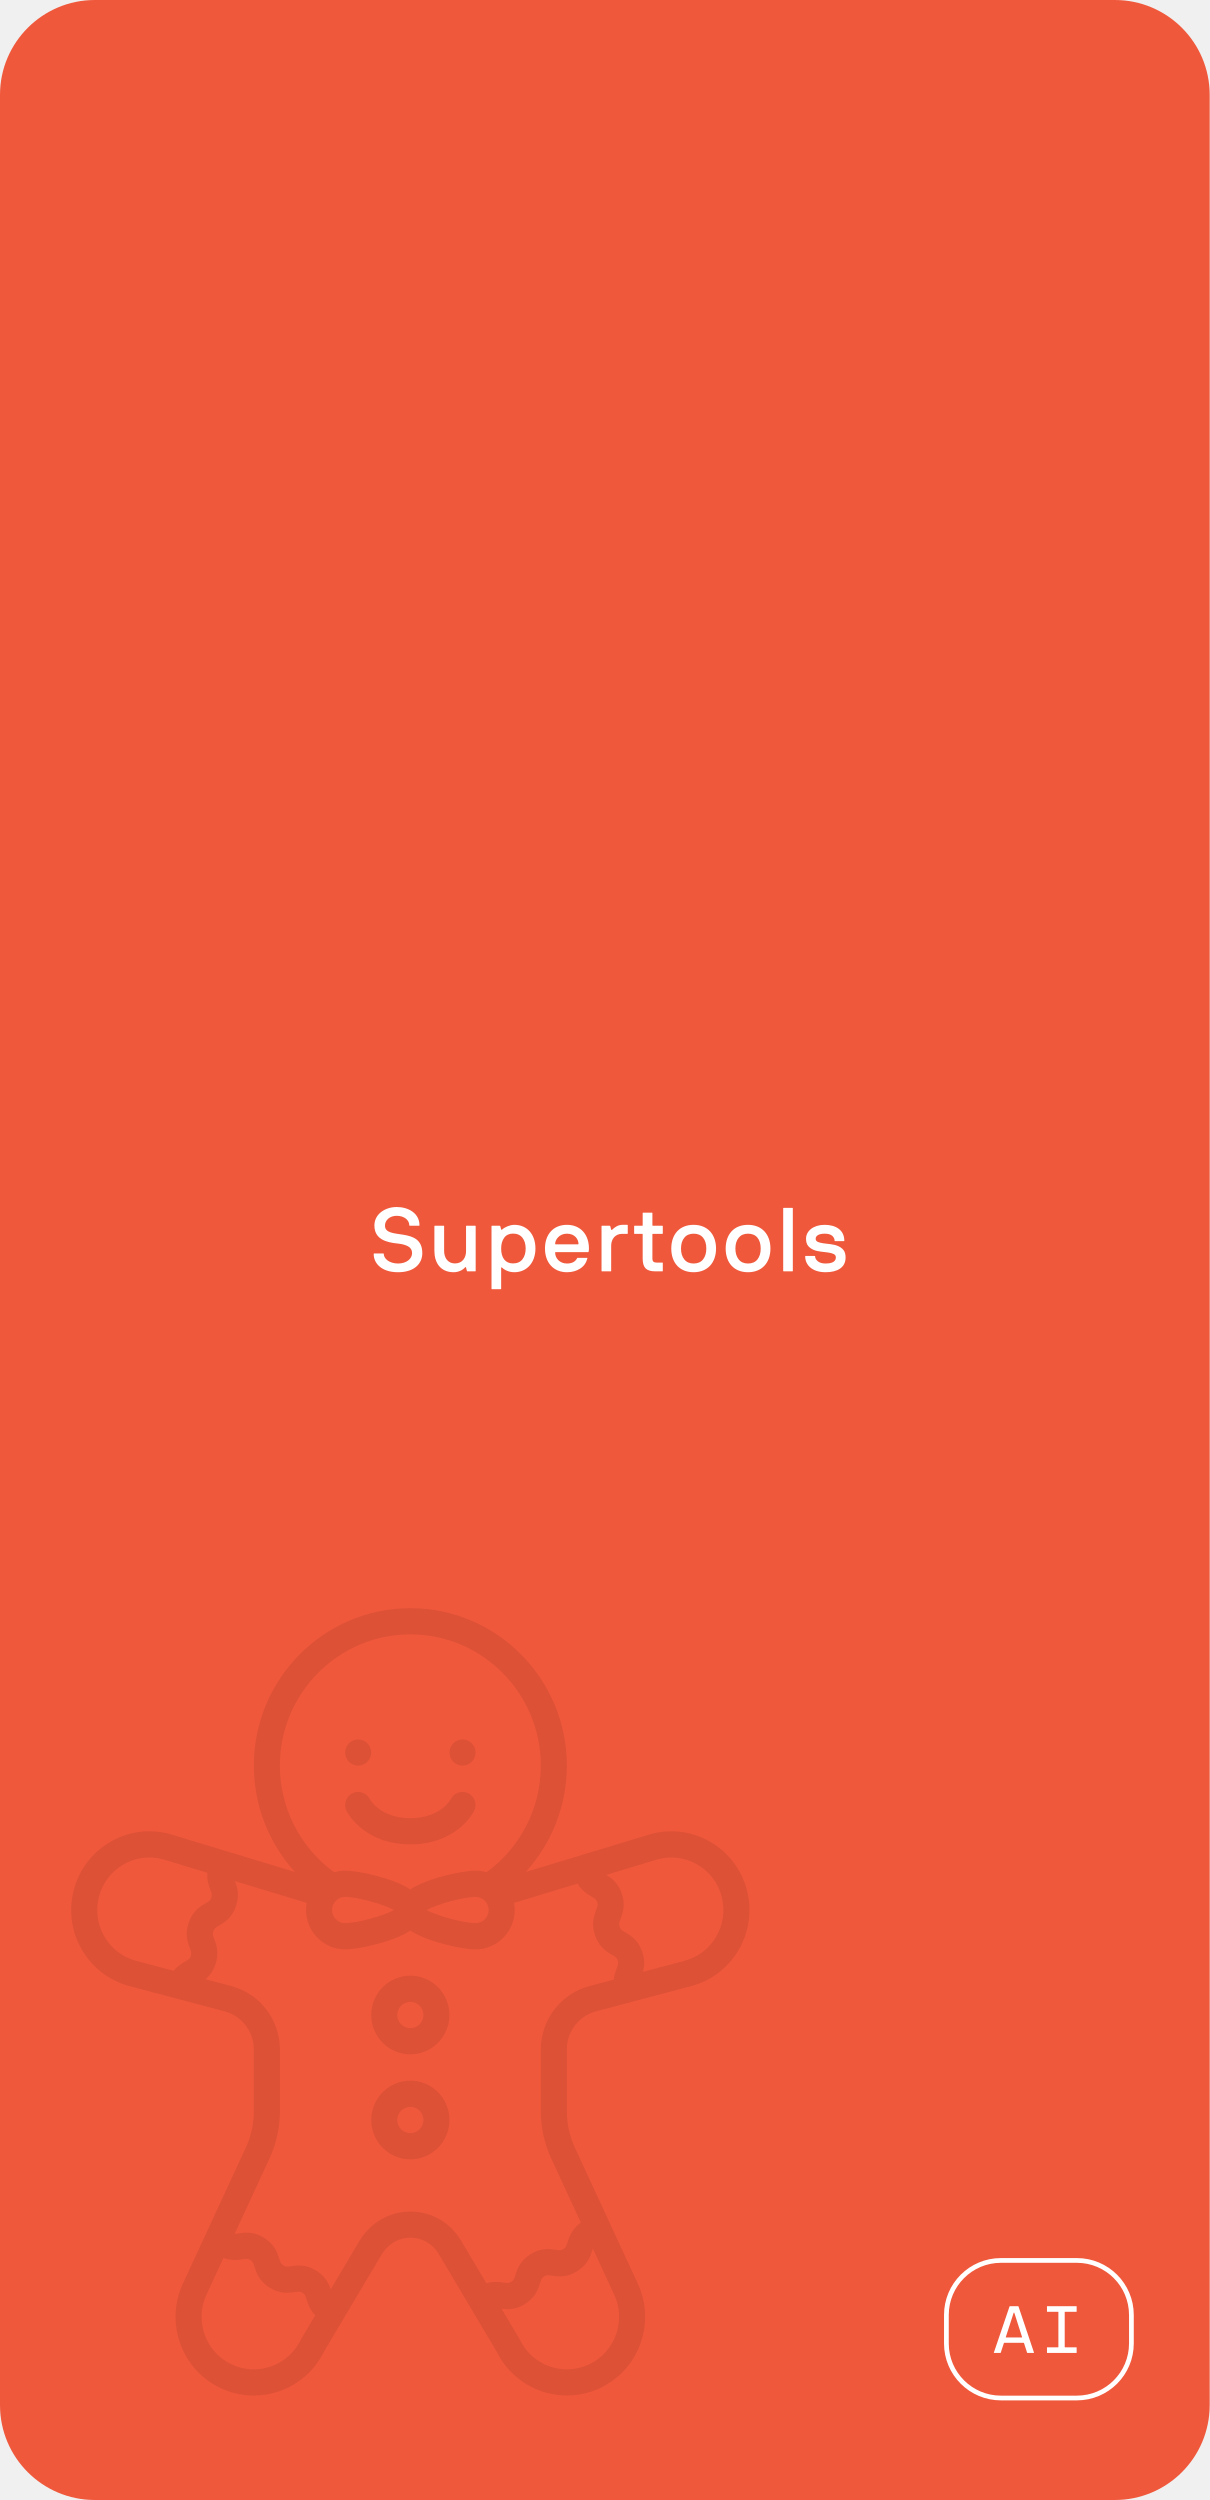
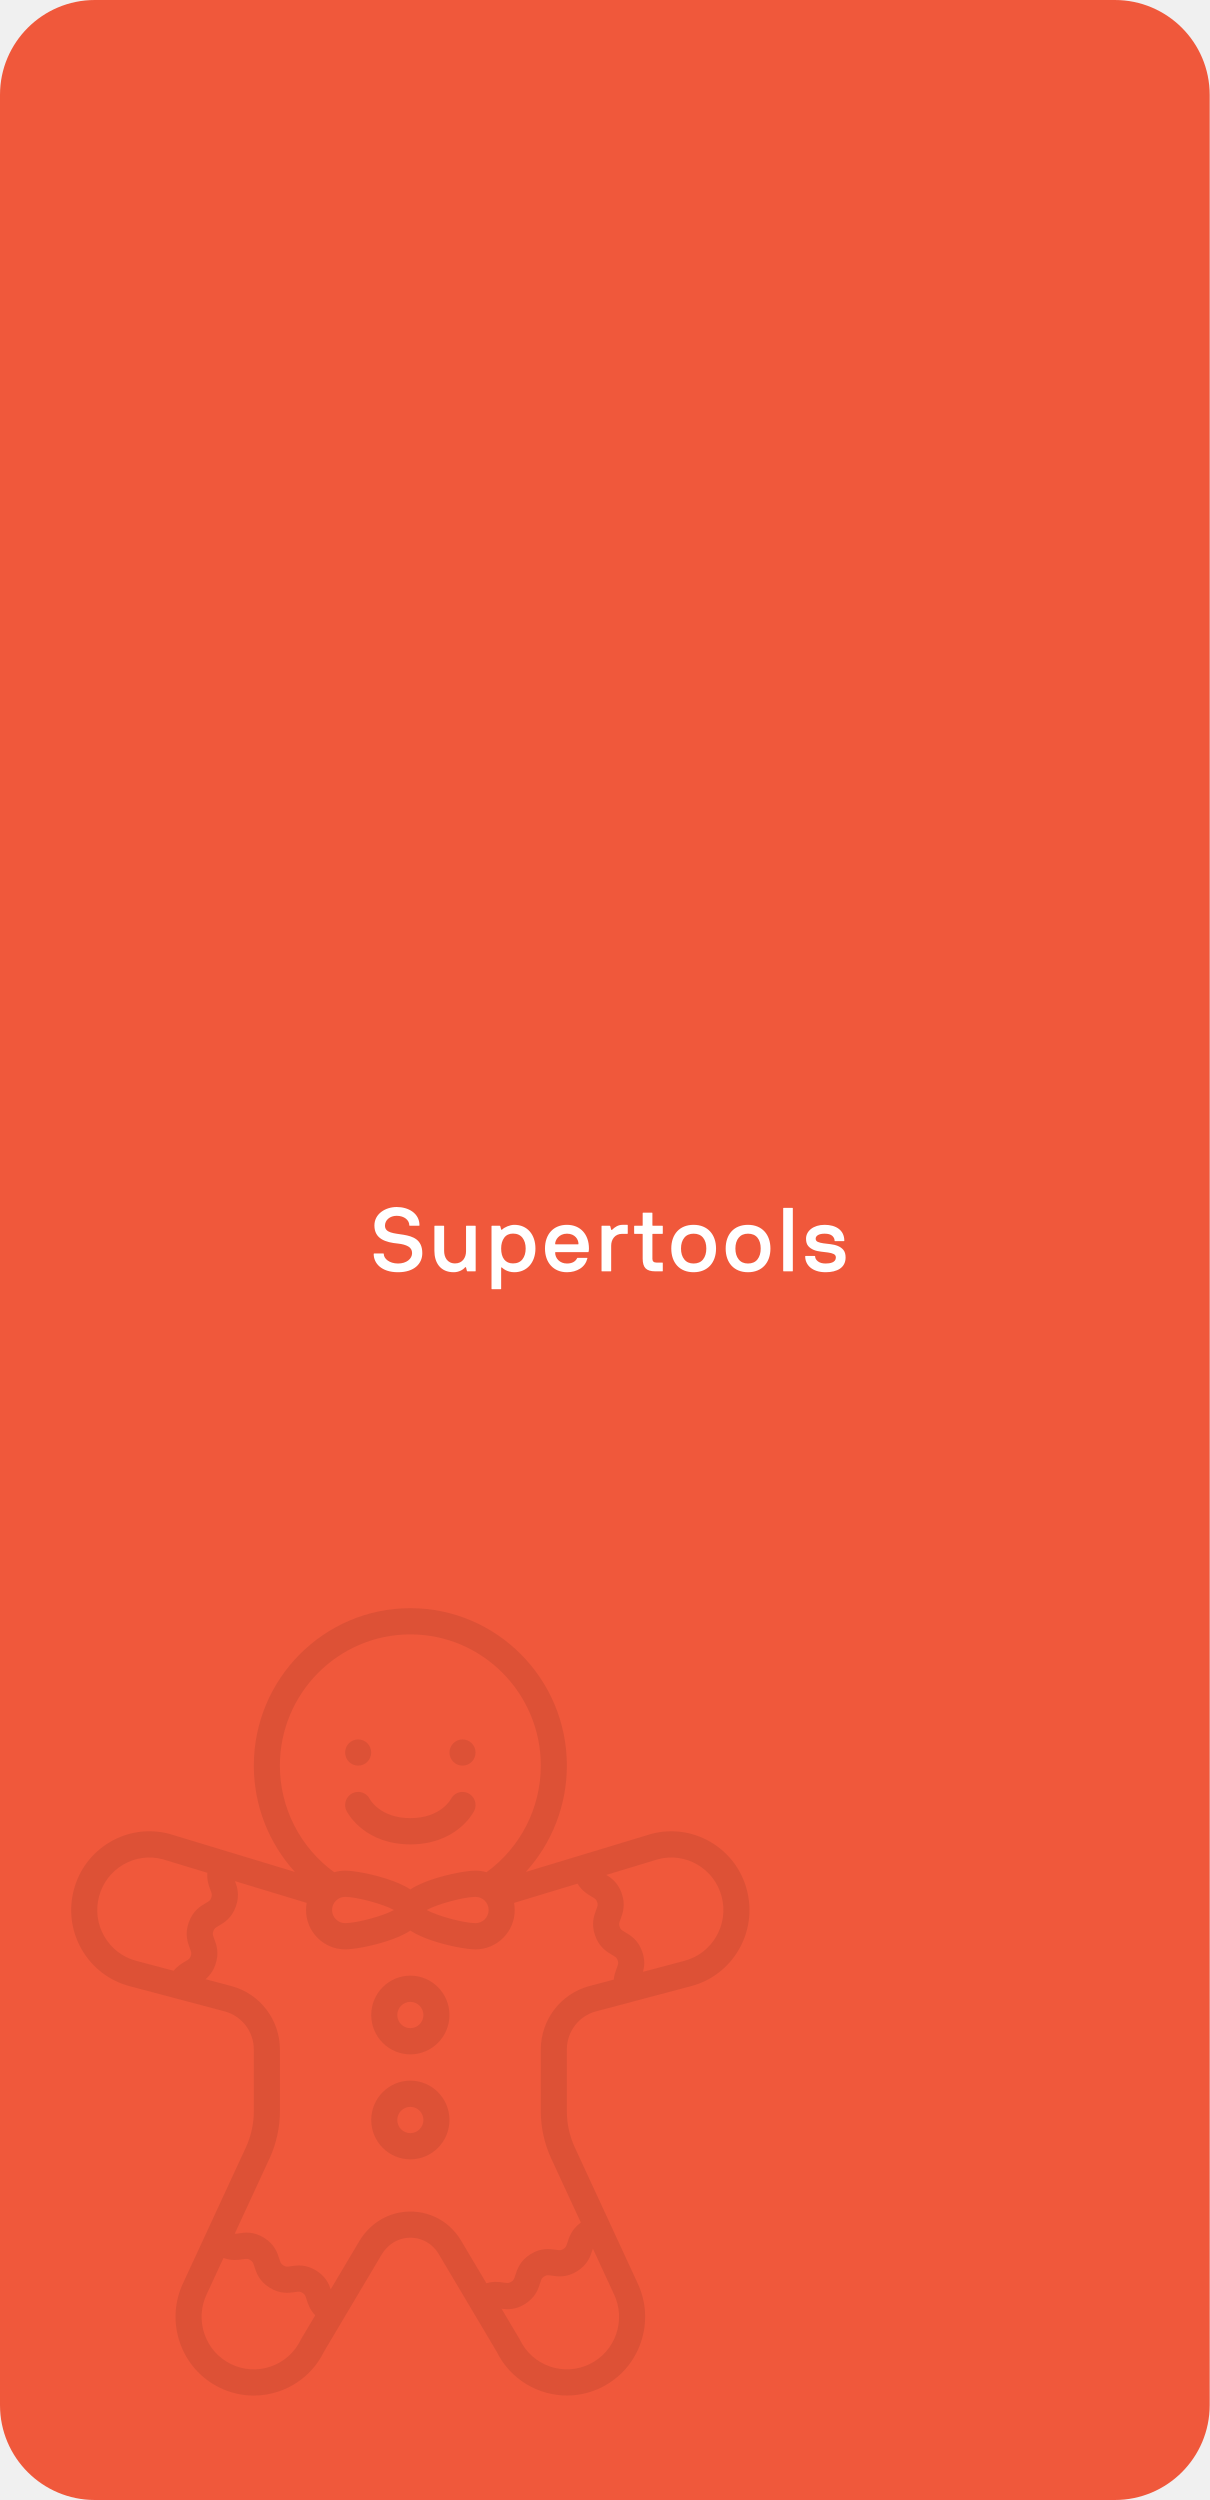
<svg xmlns="http://www.w3.org/2000/svg" width="255" height="527" viewBox="0 0 255 527" fill="none">
  <rect width="255" height="527" rx="20" fill="#F0583B" />
  <g clip-path="url(#clip0_2_83)">
    <path d="M86.5 416.463C81.952 416.463 78.25 420.188 78.25 424.763C78.25 429.338 81.952 433.063 86.5 433.063C91.048 433.063 94.75 429.338 94.75 424.763C94.75 420.188 91.048 416.463 86.5 416.463ZM86.5 427.53C84.984 427.53 83.75 426.288 83.75 424.763C83.75 423.238 84.984 421.997 86.5 421.997C88.016 421.997 89.25 423.238 89.25 424.763C89.25 426.288 88.016 427.53 86.5 427.53Z" fill="black" fill-opacity="0.08" />
    <path d="M86.5 438.596C81.952 438.596 78.25 442.32 78.25 446.895C78.25 451.471 81.952 455.195 86.5 455.195C91.048 455.195 94.75 451.471 94.75 446.895C94.75 442.32 91.048 438.596 86.5 438.596ZM86.5 449.662C84.984 449.662 83.75 448.421 83.75 446.895C83.75 445.37 84.984 444.129 86.5 444.129C88.016 444.129 89.25 445.37 89.25 446.895C89.25 448.421 88.016 449.662 86.5 449.662Z" fill="black" fill-opacity="0.08" />
    <path d="M75.501 372.199C77.019 372.199 78.25 370.96 78.25 369.432C78.25 367.904 77.019 366.666 75.501 366.666C73.982 366.666 72.751 367.904 72.751 369.432C72.751 370.96 73.982 372.199 75.501 372.199Z" fill="black" fill-opacity="0.08" />
    <path d="M97.499 372.199C99.018 372.199 100.249 370.96 100.249 369.432C100.249 367.904 99.018 366.666 97.499 366.666C95.981 366.666 94.75 367.904 94.75 369.432C94.75 370.96 95.981 372.199 97.499 372.199Z" fill="black" fill-opacity="0.08" />
    <path d="M73.043 381.736C73.043 381.736 73.06 381.771 73.077 381.802C73.081 381.812 73.088 381.819 73.091 381.83C73.552 382.687 77.154 388.798 86.5 388.798C95.846 388.798 99.452 382.687 99.909 381.83C99.912 381.819 99.919 381.812 99.923 381.802C99.94 381.771 99.95 381.747 99.957 381.736C100.143 381.363 100.249 380.944 100.249 380.498C100.249 378.97 99.019 377.732 97.499 377.732C96.424 377.732 95.492 378.354 95.042 379.26L95.059 379.222C94.97 379.388 92.821 383.261 86.5 383.261C80.179 383.261 78.03 379.385 77.941 379.222L77.958 379.257C77.508 378.351 76.576 377.728 75.501 377.728C73.981 377.728 72.751 378.966 72.751 380.495C72.751 380.941 72.857 381.359 73.043 381.733V381.736Z" fill="black" fill-opacity="0.08" />
    <path d="M157.447 398.401C156.323 394.113 153.607 390.524 149.799 388.293C145.99 386.062 141.546 385.454 137.287 386.585C137.256 386.592 137.225 386.602 137.194 386.612L110.85 394.597C116.35 388.535 119.499 380.561 119.499 372.202C119.499 353.894 104.698 339 86.5 339C68.303 339 53.502 353.894 53.502 372.199C53.502 380.557 56.65 388.532 62.15 394.594L35.806 386.609C35.776 386.599 35.745 386.592 35.714 386.581C31.451 385.45 27.007 386.056 23.202 388.29C19.393 390.52 16.678 394.113 15.554 398.398C14.43 402.686 15.031 407.157 17.252 410.986C19.469 414.817 23.037 417.549 27.299 418.68L47.356 424.002C50.975 424.964 53.502 428.263 53.502 432.029V445.07C53.502 447.674 52.924 450.295 51.835 452.653L38.653 481.156C36.738 485.14 36.473 489.635 37.913 493.816C39.357 498.008 42.334 501.379 46.297 503.316C48.58 504.429 51.027 504.993 53.492 504.993C55.31 504.993 57.135 504.689 58.902 504.07C63.027 502.631 66.358 499.681 68.289 495.746L80.444 475.277C81.547 473.42 83.317 472.161 85.304 471.819C88.167 471.324 90.972 472.621 92.457 475.118L104.704 495.746C107.575 501.583 113.432 504.983 119.519 504.979C121.936 504.979 124.387 504.443 126.7 503.312C130.663 501.376 133.643 498.001 135.084 493.813C136.524 489.632 136.259 485.136 134.345 481.152L121.162 452.65C120.073 450.291 119.495 447.667 119.495 445.066V432.025C119.495 428.259 122.022 424.96 125.641 423.999L145.698 418.677C149.96 417.546 153.528 414.814 155.745 410.982C157.962 407.151 158.567 402.679 157.443 398.394L157.447 398.401ZM102.999 402.631C102.999 404.156 101.765 405.397 100.25 405.397C97.826 405.397 92.244 403.903 89.955 402.631C92.244 401.358 97.826 399.864 100.25 399.864C101.765 399.864 102.999 401.106 102.999 402.631ZM86.5 344.533C101.662 344.533 113.999 356.945 113.999 372.199C113.999 381.09 109.723 389.462 102.549 394.663C101.82 394.449 101.047 394.331 100.25 394.331C98.252 394.331 94.444 395.085 91.385 396.088C89.803 396.607 87.971 397.305 86.5 398.294C85.026 397.305 83.197 396.607 81.616 396.088C78.557 395.085 74.748 394.331 72.751 394.331C71.954 394.331 71.183 394.449 70.451 394.663C63.278 389.465 59.002 381.093 59.002 372.199C59.002 356.945 71.338 344.533 86.5 344.533ZM72.751 399.864C75.174 399.864 80.757 401.358 83.046 402.631C80.757 403.903 75.174 405.397 72.751 405.397C71.235 405.397 70.001 404.156 70.001 402.631C70.001 401.106 71.235 399.864 72.751 399.864ZM22.002 408.205C20.524 405.65 20.122 402.672 20.871 399.812C21.621 396.956 23.432 394.559 25.969 393.072C28.495 391.592 31.441 391.184 34.267 391.924L43.709 394.788C43.578 396.344 44.022 397.53 44.348 398.391C44.675 399.259 44.737 399.46 44.541 400.023C44.341 400.583 44.166 400.704 43.372 401.171C42.293 401.804 40.663 402.759 39.783 405.252C38.904 407.745 39.574 409.519 40.017 410.695C40.344 411.563 40.406 411.764 40.21 412.327C40.014 412.888 39.838 413.005 39.041 413.472C38.343 413.88 37.415 414.427 36.607 415.436L28.705 413.337C25.866 412.583 23.484 410.761 22.006 408.209L22.002 408.205ZM63.511 493.014C63.47 493.083 63.432 493.152 63.398 493.225C62.116 495.884 59.878 497.88 57.101 498.848C54.323 499.816 51.34 499.636 48.697 498.346C46.053 497.057 44.07 494.805 43.107 492.015C42.145 489.22 42.324 486.219 43.606 483.559C43.613 483.545 43.62 483.532 43.626 483.518L47.115 475.972C48.769 476.608 50.157 476.408 51.144 476.262C52.055 476.128 52.268 476.11 52.77 476.428C53.272 476.743 53.347 476.944 53.629 477.826C54.007 479.022 54.581 480.831 56.812 482.231C59.043 483.635 60.909 483.359 62.143 483.179C63.054 483.047 63.267 483.027 63.769 483.345C64.271 483.66 64.347 483.857 64.629 484.742C64.914 485.645 65.312 486.9 66.45 488.062L63.508 493.017L63.511 493.014ZM129.391 483.556C130.673 486.215 130.852 489.217 129.89 492.011C128.927 494.805 126.944 497.053 124.301 498.343C121.657 499.633 118.674 499.813 115.896 498.844C113.119 497.876 110.885 495.881 109.599 493.221C109.565 493.149 109.527 493.08 109.486 493.01L105.729 486.685C106.952 486.851 108.668 486.952 110.682 485.683C112.913 484.279 113.487 482.473 113.865 481.277C114.147 480.395 114.222 480.194 114.724 479.88C115.226 479.565 115.436 479.582 116.35 479.714C117.584 479.894 119.451 480.167 121.681 478.766C123.912 477.366 124.486 475.557 124.864 474.36C124.906 474.229 124.943 474.118 124.978 474.015L129.367 483.507C129.367 483.507 129.381 483.535 129.388 483.549L129.391 483.556ZM124.242 418.656C118.213 420.257 113.999 425.756 113.999 432.032V445.073C113.999 448.476 114.752 451.906 116.182 454.991L122.441 468.526C120.52 469.889 119.987 471.556 119.629 472.683C119.347 473.565 119.272 473.766 118.77 474.08C118.268 474.395 118.058 474.378 117.144 474.246C115.91 474.066 114.04 473.79 111.813 475.194C109.582 476.598 109.008 478.403 108.63 479.6C108.351 480.481 108.272 480.682 107.77 480.997C107.269 481.311 107.059 481.294 106.148 481.163C105.247 481.031 104.007 480.851 102.539 481.308L97.183 472.292C94.526 467.818 89.501 465.494 84.383 466.375C80.811 466.991 77.656 469.204 75.728 472.452L69.716 482.577C69.32 481.412 68.636 479.88 66.691 478.656C64.46 477.251 62.594 477.528 61.36 477.708C60.449 477.843 60.236 477.86 59.734 477.542C59.232 477.227 59.156 477.027 58.874 476.145C58.496 474.948 57.922 473.14 55.691 471.736C53.461 470.332 51.594 470.605 50.36 470.788C49.958 470.847 49.693 470.882 49.48 470.875L56.826 454.991C58.252 451.906 59.008 448.476 59.008 445.073V432.032C59.008 425.759 54.798 420.257 48.765 418.656L43.334 417.214C44.104 416.564 44.881 415.633 45.4 414.167C46.277 411.674 45.61 409.9 45.166 408.724C44.84 407.856 44.778 407.655 44.974 407.092C45.17 406.532 45.349 406.414 46.142 405.947C47.222 405.314 48.851 404.36 49.731 401.866C50.58 399.46 49.986 397.724 49.545 396.551L64.646 401.13C64.556 401.617 64.508 402.119 64.508 402.631C64.508 407.206 68.21 410.93 72.758 410.93C74.755 410.93 78.564 410.176 81.623 409.174C83.204 408.655 85.036 407.956 86.507 406.967C87.982 407.956 89.81 408.655 91.392 409.174C94.451 410.176 98.259 410.93 100.256 410.93C104.804 410.93 108.506 407.206 108.506 402.631C108.506 402.119 108.458 401.617 108.369 401.13L121.747 397.073C122.647 398.588 123.847 399.297 124.703 399.798C125.5 400.265 125.676 400.383 125.871 400.943C126.071 401.503 126.006 401.707 125.679 402.575C125.236 403.748 124.565 405.525 125.445 408.019C126.325 410.512 127.955 411.466 129.034 412.099C129.831 412.566 130.007 412.684 130.203 413.244C130.398 413.804 130.337 414.008 130.01 414.876C129.773 415.506 129.474 416.304 129.378 417.297L124.242 418.659V418.656ZM144.299 413.334L135.548 415.658C135.85 414.572 136.005 413.164 135.383 411.397C134.503 408.904 132.873 407.949 131.794 407.317C130.997 406.85 130.821 406.732 130.625 406.172C130.426 405.612 130.491 405.408 130.818 404.54C131.261 403.364 131.932 401.59 131.052 399.096C130.264 396.866 128.879 395.866 127.824 395.23L138.731 391.924C141.559 391.184 144.502 391.592 147.028 393.072C149.568 394.559 151.377 396.952 152.126 399.812C153.673 405.712 150.16 411.778 144.296 413.334H144.299Z" fill="black" fill-opacity="0.08" />
  </g>
-   <rect x="199.5" y="476.5" width="39" height="29" rx="11.5" fill="#F0583B" />
-   <rect x="199.5" y="476.5" width="39" height="29" rx="11.5" stroke="white" />
-   <path d="M209.506 495.918L212.808 486.211C212.828 486.163 212.855 486.143 212.89 486.143H214.612C214.646 486.143 214.681 486.163 214.701 486.211L217.962 495.918C217.982 495.973 217.955 496 217.887 496H216.574C216.547 496 216.526 495.979 216.506 495.932L215.863 493.929C215.856 493.881 215.822 493.86 215.761 493.86H211.7C211.666 493.86 211.639 493.881 211.618 493.929L210.962 495.932C210.941 495.979 210.921 496 210.887 496H209.574C209.513 496 209.485 495.973 209.506 495.918ZM213.676 487.544L212.021 492.657C212.001 492.712 212.028 492.739 212.097 492.739H215.385C215.446 492.739 215.474 492.712 215.453 492.657L213.819 487.544C213.785 487.455 213.71 487.455 213.676 487.544ZM220.703 495.932V494.879C220.703 494.831 220.723 494.811 220.771 494.811H223.04C223.088 494.811 223.109 494.79 223.109 494.742V487.407C223.109 487.359 223.088 487.339 223.04 487.332H220.771C220.723 487.332 220.703 487.312 220.703 487.264V486.211C220.703 486.163 220.723 486.143 220.771 486.143H226.889C226.937 486.143 226.957 486.163 226.957 486.211V487.264C226.957 487.312 226.937 487.332 226.889 487.332H224.51C224.462 487.332 224.442 487.359 224.442 487.407V494.742C224.442 494.79 224.462 494.811 224.51 494.811H226.889C226.937 494.811 226.957 494.831 226.957 494.879V495.932C226.957 495.979 226.937 496 226.889 496H220.771C220.723 496 220.703 495.979 220.703 495.932Z" fill="white" />
  <path d="M78.777 264.354C78.777 264.28 78.805 264.243 78.87 264.233H80.808C80.874 264.233 80.901 264.271 80.901 264.354C80.901 265.282 82.024 266.349 83.907 266.349C85.707 266.349 86.867 265.347 86.867 264.159C86.867 263.528 86.598 263.055 86.059 262.749C85.521 262.443 84.807 262.239 83.907 262.146C81.272 261.896 78.925 261.163 78.925 258.333C78.925 255.865 81.254 254.437 83.62 254.437C86.087 254.437 88.425 255.754 88.425 258.287C88.425 258.352 88.397 258.379 88.332 258.389H86.375C86.31 258.389 86.282 258.352 86.282 258.287C86.282 257.229 85.243 256.292 83.62 256.292C82.172 256.292 81.152 257.21 81.152 258.37C81.152 259.947 83.119 259.966 85.085 260.291C87.034 260.625 89.019 261.274 89.019 264.159C89.019 266.376 87.349 268.186 83.907 268.186C80.354 268.186 78.777 266.265 78.777 264.354ZM91.57 263.686V258.481C91.57 258.417 91.597 258.389 91.662 258.389H93.527C93.592 258.389 93.62 258.417 93.62 258.481V263.686C93.62 264.985 94.251 266.33 95.939 266.33C97.479 266.33 98.24 265.105 98.24 263.779V258.481C98.24 258.417 98.268 258.389 98.333 258.389H100.179C100.244 258.389 100.272 258.417 100.272 258.481V267.907C100.272 267.972 100.244 268 100.179 268H98.555C98.49 268 98.453 267.972 98.425 267.907L98.24 267.184C98.194 267.063 98.073 267.119 98.026 267.165C97.618 267.675 96.709 268.186 95.651 268.186C92.785 268.186 91.57 266.126 91.57 263.686ZM103.611 271.665V258.481C103.611 258.417 103.648 258.389 103.713 258.389H105.327C105.401 258.389 105.448 258.417 105.457 258.481L105.642 259.168C105.689 259.27 105.782 259.261 105.856 259.187C106.338 258.704 107.479 258.194 108.416 258.194C111.153 258.194 112.87 260.235 112.87 263.194C112.87 266.163 111.051 268.186 108.416 268.186C106.811 268.186 105.912 267.295 105.8 267.184C105.754 267.137 105.642 267.193 105.642 267.239V271.665C105.642 271.729 105.615 271.757 105.55 271.767H103.713C103.648 271.767 103.62 271.729 103.611 271.665ZM105.642 263.194C105.642 265.152 106.515 266.33 108.138 266.33C109.01 266.33 109.678 266.042 110.133 265.458C110.587 264.874 110.81 264.122 110.81 263.194C110.81 262.267 110.587 261.506 110.133 260.921C109.678 260.337 109.01 260.04 108.138 260.04C107.331 260.04 106.709 260.337 106.283 260.921C105.856 261.506 105.642 262.267 105.642 263.194ZM114.882 263.194C114.882 260.198 116.645 258.194 119.511 258.194C122.378 258.194 124.15 260.235 124.15 263.194C124.15 263.482 124.122 263.686 124.076 263.862C124.048 263.927 124.02 263.955 123.983 263.955H117.118C117.053 263.955 117.025 263.983 117.025 264.048C117.025 265.263 118.008 266.349 119.511 266.349C120.597 266.349 121.283 265.95 121.645 265.245C121.673 265.18 121.71 265.152 121.775 265.152H123.733C123.798 265.152 123.825 265.18 123.825 265.226V265.245C123.593 266.182 123.092 266.905 122.304 267.416C121.515 267.926 120.588 268.186 119.511 268.186C116.682 268.186 114.882 266.163 114.882 263.194ZM117.025 262.202C117.025 262.267 117.053 262.294 117.118 262.304H121.849C121.914 262.304 121.942 262.267 121.942 262.202C121.942 261.292 121.228 260.059 119.511 260.059C117.814 260.059 117.025 261.404 117.025 262.202ZM126.803 267.907V258.481C126.803 258.417 126.83 258.389 126.877 258.389H128.519C128.584 258.389 128.621 258.426 128.649 258.5L128.834 259.205C128.881 259.307 128.983 259.289 129.029 259.242C129.632 258.639 130.328 258.194 131.228 258.194H132.239C132.304 258.194 132.332 258.222 132.332 258.287V260.003C132.332 260.068 132.304 260.096 132.239 260.096H131.135C129.604 260.096 128.834 261.292 128.834 262.601V267.907C128.834 267.972 128.807 268 128.742 268H126.877C126.83 268 126.803 267.972 126.803 267.907ZM133.676 260.003V258.481C133.676 258.417 133.704 258.389 133.769 258.389H135.383C135.448 258.389 135.476 258.352 135.476 258.287V255.726C135.476 255.661 135.504 255.633 135.569 255.633H137.434C137.499 255.633 137.526 255.661 137.526 255.726V258.287C137.526 258.352 137.564 258.379 137.629 258.389H139.623C139.688 258.389 139.716 258.417 139.716 258.481V260.003C139.716 260.068 139.688 260.096 139.623 260.096H137.629C137.564 260.096 137.536 260.124 137.526 260.188V265.375C137.526 265.857 137.796 266.154 138.389 266.154H139.623C139.688 266.154 139.716 266.191 139.716 266.256V267.907C139.716 267.972 139.688 268 139.623 268H138.139C137.174 268 136.487 267.787 136.088 267.369C135.68 266.952 135.476 266.274 135.476 265.319V260.188C135.476 260.124 135.448 260.096 135.383 260.096H133.769C133.704 260.096 133.676 260.068 133.676 260.003ZM141.506 263.194C141.506 260.198 143.241 258.194 146.209 258.194C149.178 258.194 150.941 260.235 150.941 263.194C150.941 266.163 149.178 268.186 146.209 268.186C143.231 268.186 141.506 266.163 141.506 263.194ZM143.556 263.194C143.556 264.15 143.788 264.911 144.252 265.486C144.706 266.061 145.365 266.349 146.209 266.349C147.081 266.349 147.749 266.061 148.204 265.486C148.659 264.911 148.89 264.15 148.89 263.194C148.89 262.239 148.668 261.478 148.213 260.912C147.759 260.346 147.091 260.059 146.209 260.059C145.365 260.059 144.706 260.346 144.252 260.912C143.788 261.478 143.556 262.239 143.556 263.194ZM152.972 263.194C152.972 260.198 154.707 258.194 157.675 258.194C160.644 258.194 162.407 260.235 162.407 263.194C162.407 266.163 160.644 268.186 157.675 268.186C154.697 268.186 152.972 266.163 152.972 263.194ZM155.022 263.194C155.022 264.15 155.254 264.911 155.718 265.486C156.172 266.061 156.831 266.349 157.675 266.349C158.547 266.349 159.215 266.061 159.67 265.486C160.125 264.911 160.357 264.15 160.357 263.194C160.357 262.239 160.134 261.478 159.679 260.912C159.225 260.346 158.557 260.059 157.675 260.059C156.831 260.059 156.172 260.346 155.718 260.912C155.254 261.478 155.022 262.239 155.022 263.194ZM165.097 267.907V254.715C165.097 254.65 165.134 254.622 165.199 254.622H167.035C167.1 254.622 167.128 254.65 167.128 254.715V267.907C167.128 267.972 167.1 268 167.035 268H165.199C165.134 268 165.106 267.972 165.097 267.907ZM169.734 264.846C169.734 264.781 169.772 264.753 169.837 264.753H171.711C171.785 264.753 171.822 264.781 171.831 264.846C171.831 265.235 172.026 265.579 172.406 265.885C172.787 266.191 173.334 266.349 174.048 266.349C174.93 266.349 176.201 266.163 176.201 265.078C176.201 264.734 176.043 264.493 175.737 264.345C175.421 264.196 175.032 264.094 174.568 264.029C174.095 263.964 173.594 263.909 173.056 263.844C171.98 263.732 170.996 263.389 170.375 262.666C170.068 262.304 169.911 261.784 169.911 261.107C169.911 259.511 171.441 258.194 173.826 258.194C176.21 258.194 177.982 259.307 177.982 261.543C177.982 261.608 177.954 261.636 177.908 261.636H176.024C175.96 261.636 175.932 261.608 175.932 261.543C175.932 261.153 175.765 260.81 175.431 260.504C175.087 260.207 174.559 260.059 173.826 260.059C172.536 260.059 171.942 260.55 171.942 261.107C171.942 261.432 172.1 261.664 172.406 261.793C172.712 261.933 173.102 262.025 173.575 262.09C174.048 262.155 174.549 262.211 175.097 262.276C176.182 262.406 177.166 262.74 177.787 263.482C178.093 263.862 178.251 264.391 178.251 265.078C178.251 267.193 176.525 268.186 174.048 268.186C171.163 268.186 169.734 266.627 169.734 264.846Z" fill="white" />
  <defs>
    <clipPath id="clip0_2_83">
      <rect width="143" height="166" fill="white" transform="translate(15 339)" />
    </clipPath>
  </defs>
</svg>
